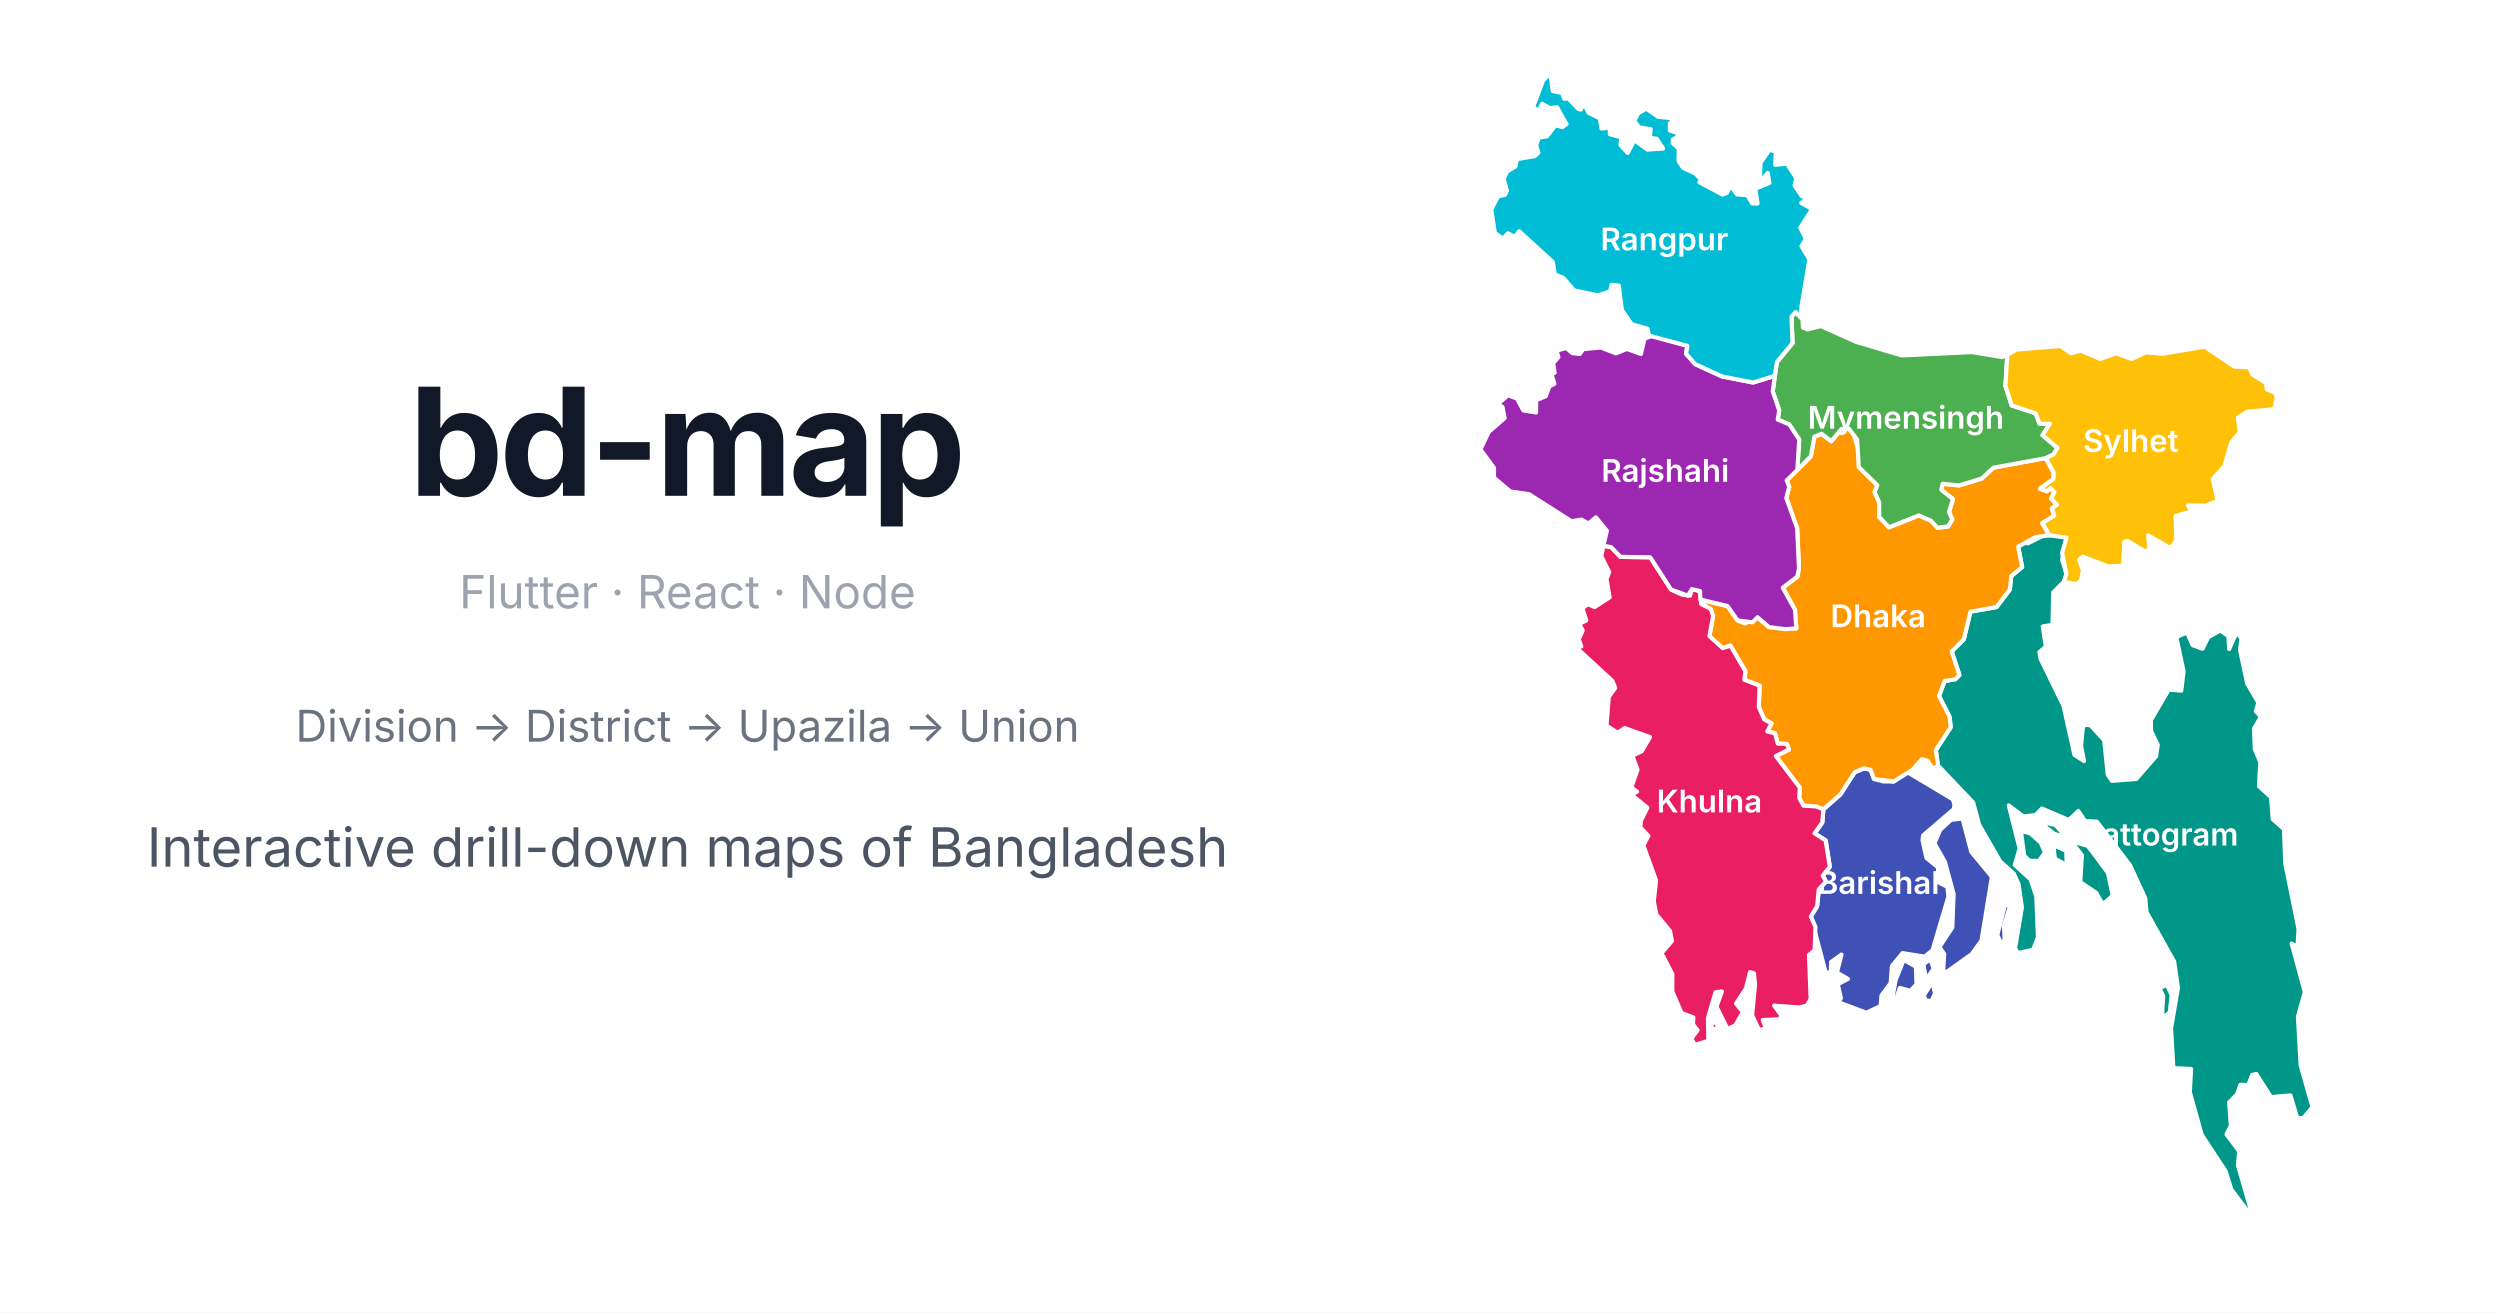
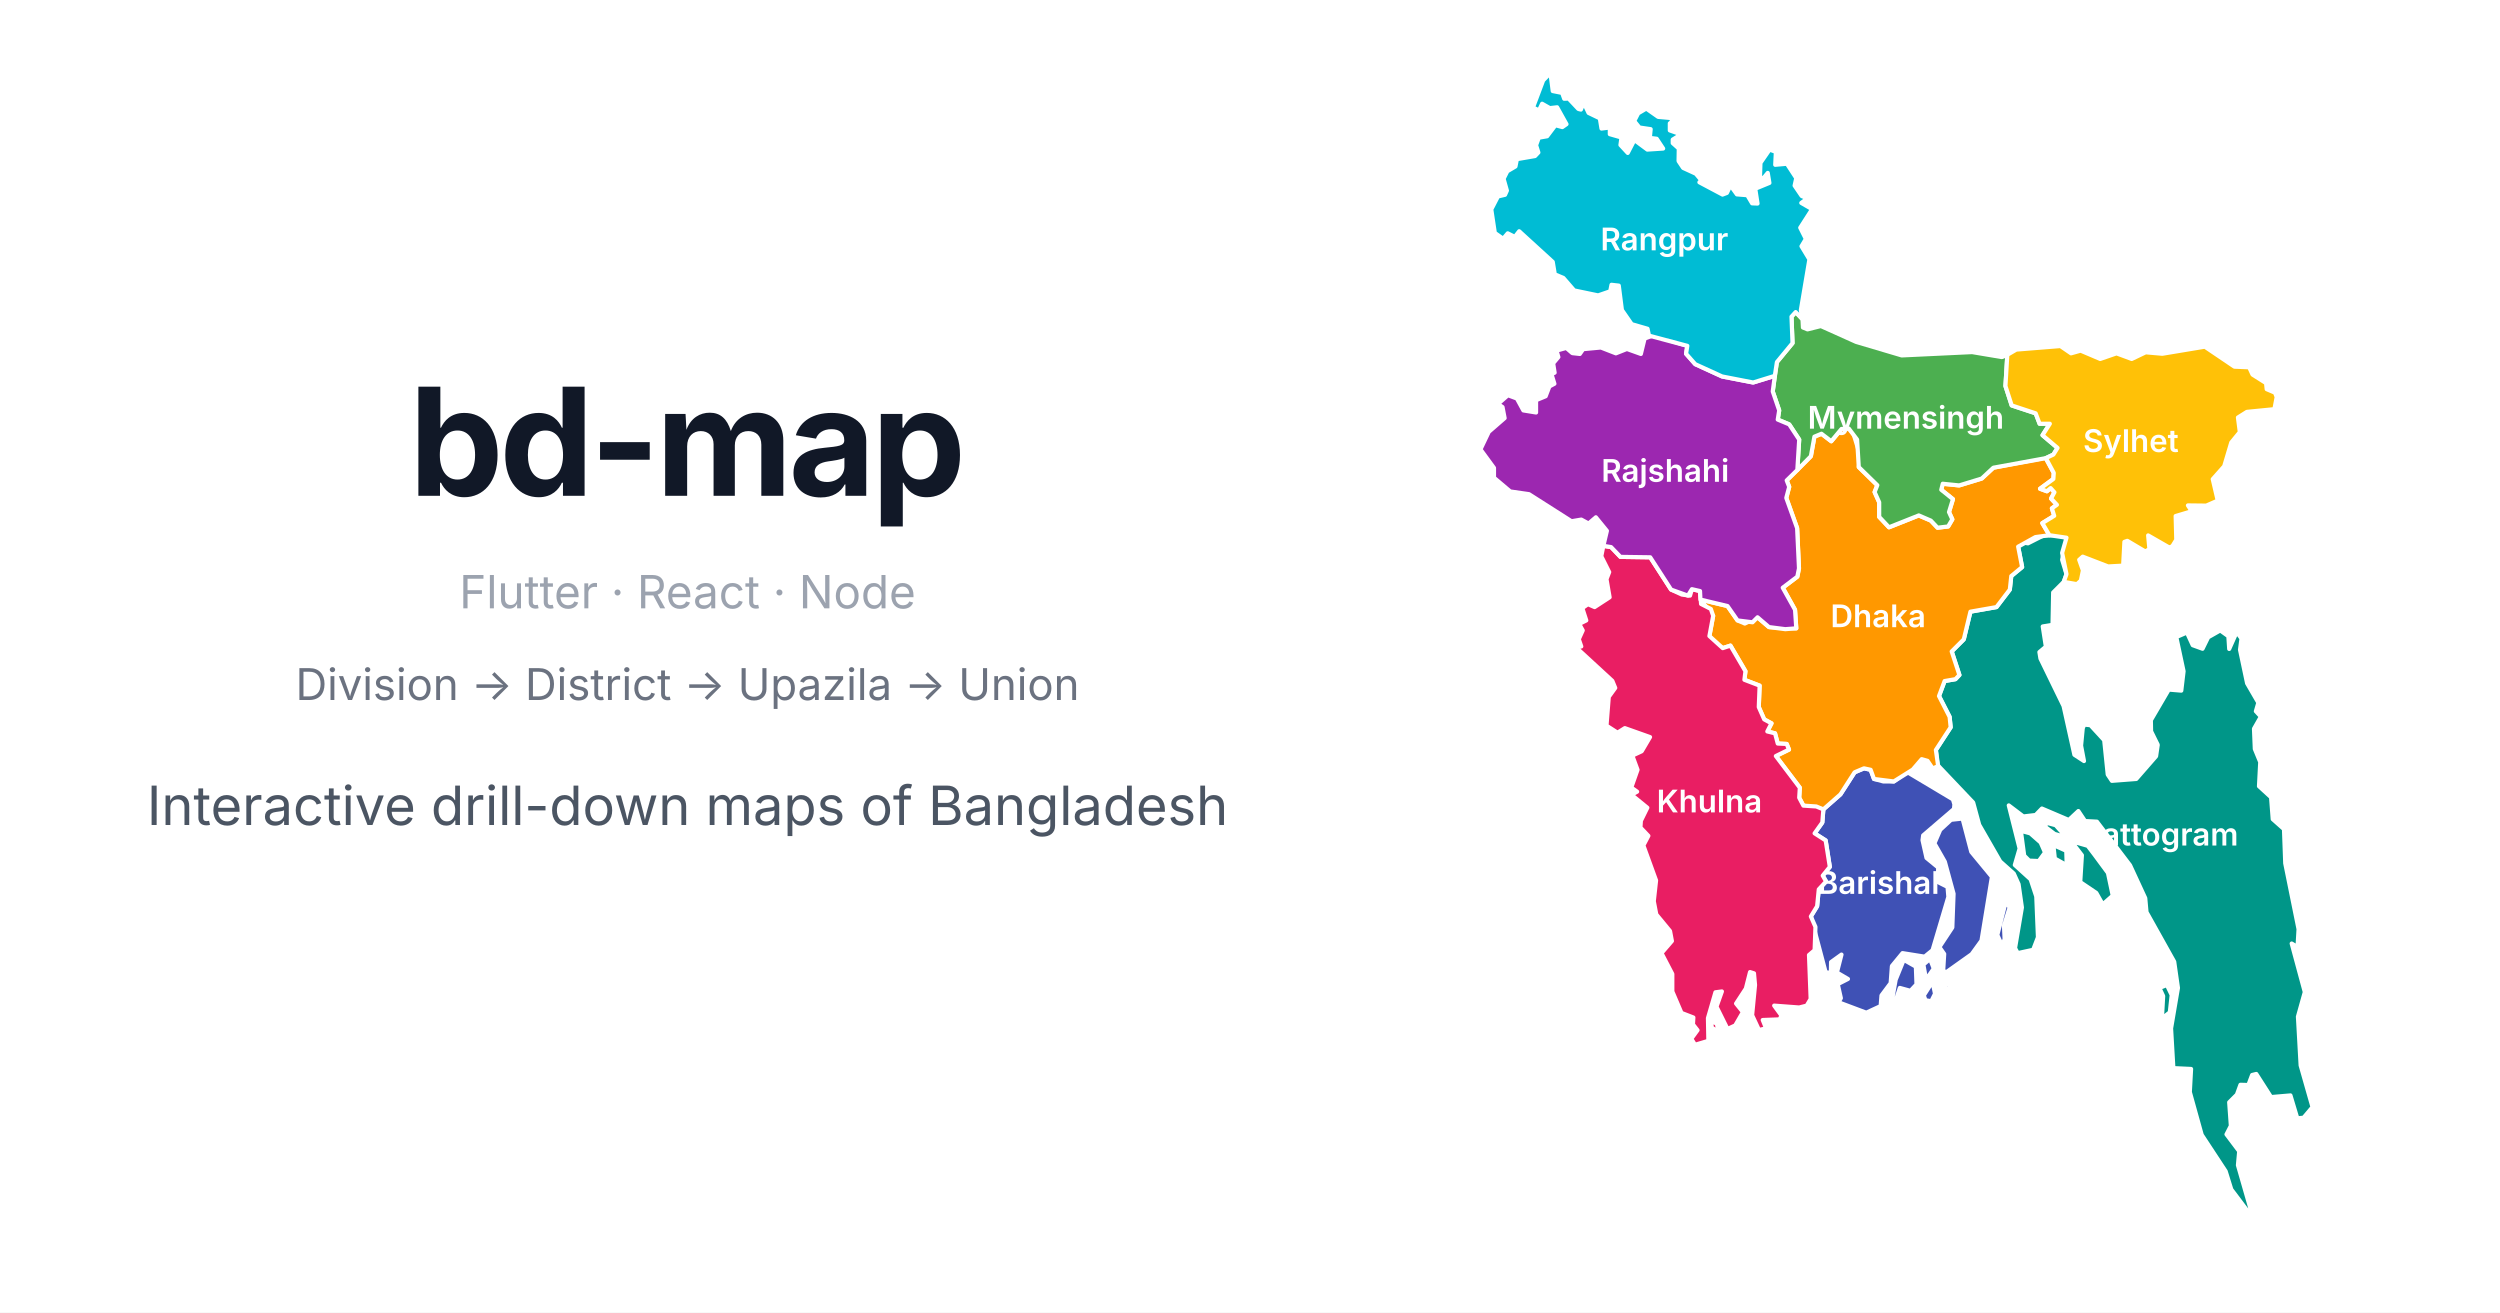
<svg xmlns="http://www.w3.org/2000/svg" width="1200" height="630" viewBox="0 0 1200 630">
  <rect width="1200" height="630" fill="#ffffff" />
  <text x="330" y="238" text-anchor="middle" font-family="-apple-system, 'Segoe UI', Inter, Roboto, Helvetica, sans-serif" font-size="72" font-weight="700" fill="#111827" letter-spacing="-2">bd-map</text>
  <text x="330" y="292" text-anchor="middle" font-family="-apple-system, 'Segoe UI', Inter, Roboto, Helvetica, sans-serif" font-size="22" fill="#9ca3af">Flutter · React · Node</text>
-   <text x="330" y="356" text-anchor="middle" font-family="-apple-system, 'Segoe UI', Inter, Roboto, Helvetica, sans-serif" font-size="21" fill="#6b7280">Division → District → Upazila → Union</text>
-   <text x="330" y="416" text-anchor="middle" font-family="-apple-system, 'Segoe UI', Inter, Roboto, Helvetica, sans-serif" font-size="26" fill="#4b5563">Interactive drill-down maps of Bangladesh</text>
+   <text x="330" y="336" text-anchor="middle" font-family="-apple-system, 'Segoe UI', Inter, Roboto, Helvetica, sans-serif" font-size="21" fill="#6b7280">Division → District → Upazila → Union</text>
+   <text x="330" y="396" text-anchor="middle" font-family="-apple-system, 'Segoe UI', Inter, Roboto, Helvetica, sans-serif" font-size="26" fill="#4b5563">Interactive drill-down maps of Bangladesh</text>
  <g transform="translate(710.6136 35)" stroke="#ffffff" stroke-width="2" stroke-linejoin="round">
    <path d="M216.4 445.6L218.2 442L217 436.2L212.8 442.8L213.6 445.1ZM225.9 440.2L224.4 436.1L222.6 439.2ZM230.7 435.1L229.3 432.5L228.2 434.7ZM209.3 437.5L209 429L203.2 425.7L199.3 435.3L197 448.2L198.7 447.2L201.3 439.2L206.4 440.6ZM213.9 435.2L217.6 429.9L215.8 425.3L212.6 428ZM251.6 415.7L251.3 409.4L254 400.6L252.2 397.7L248.1 413.8L250.5 419.1ZM223.7 431.6L235.8 423L240.5 416.5L245.5 385.9L235.6 373.9L231.4 357.9L225.9 358.5L220.7 363.3L217.9 369.8L222.9 378.6L227.1 394L226.5 410.2L220.3 419.6L222.6 422.9L222.1 431.1ZM164.6 353.5L164.1 359.8L160.4 365L165.7 368.4L167.7 381.1L164.3 385.3L165.9 388.1L162.4 391.9L161.6 400L158.6 404.9L165.7 431.7L168.2 432L168.3 426.8L173.3 423.2L171.1 431.8L176.4 434.9L171.5 437.4L173 444.1L171.9 446.1L185.2 451.1L192.1 447.9L192.5 442.8L196.9 436.9L197.5 428.7L202.6 422.5L213.2 424.2L217 421.1L224.6 395.5L224.2 390.7L219.6 388.4L219.7 381.4L214.1 376.8L212.2 368.3L212.5 366L227.3 353.3L227.5 351.1L226.8 348.7L204.7 335.5L198.4 340.1L193.4 340.1L188.9 338.9L187.3 334.5L184.1 333.8L179.6 335.7L172.8 346.3Z" fill="#3F51B5" />
    <text x="191.1" y="388.5" text-anchor="middle" dominant-baseline="middle" font-family="-apple-system, 'Segoe UI', Inter, Roboto, Helvetica, sans-serif" font-size="15" font-weight="600" fill="#fff" stroke="none">Barishal</text>
    <path d="M367.2 555.8L366 555L364.8 556.8L366.4 560ZM330.9 450.9L331.8 442.6L329.5 437.8L325.9 439.2L327.7 443.1L327.1 453.9ZM275 370.6L275.7 377.1L281.4 380.3L281.2 373.4ZM294.7 375.2L291.5 371L283.5 368.7L288.7 375.5L287.9 388.4L295.6 393.6L298.7 399.1L303.5 394.9L301.2 384ZM259.4 363.8L261 375.7L263.4 378.1L268 378.3L271 374.2L268.9 369.4L263.9 365ZM281.3 366.9L276.1 361.1L271.6 359.9L271.1 361.9L275.6 365.3ZM282 359.8L286.8 364.2L284.8 359.9ZM281.1 225.3L281.3 223.1L276.9 221.8L270.3 222L262.8 225.8L259.9 225.3L258.1 227.4L260 237.2L254.8 241.5L254.1 248L247.7 256.4L235.2 258.6L232 271.9L226.2 277.7L229.9 289L228 291L222.8 291.9L220.1 299.1L225.2 309.1L225.7 314.1L218.6 325L219.4 332.2L236.5 350.2L239.4 360.9L249.5 378.5L256 384.3L258.3 389.4L259.9 400.6L256.6 420.1L257.9 422.5L265.3 420.9L267.6 414.9L266.8 395.3L264.1 387.1L256.5 380.2L258.8 372.3L253.6 351.6L260.6 356.9L266.5 356.2L269.5 353.1L282.4 358.6L287 354.3L290.2 359.1L295.9 359.4L311.8 380.3L319.1 396.1L319.7 402.8L333 426.6L334.8 439.2L331.5 458.6L332.6 477.7L341.1 478.1L340.5 489.2L346.2 509.7L357.7 527.2L360.4 535.9L371 550L363.6 524.3L364.2 517.6L358.1 509.5L360.2 505.4L359.4 494.1L363.1 490.4L364.8 485.7L368.6 485.8L370.4 481L372.4 480.5L379.5 491.6L388.8 490.8L392.1 501.8L395.1 501.5L399.4 496.4L393.7 476.4L392.4 453L395.7 441.2L389.4 417.9L392.2 419.6L392.7 411L386.3 379.4L385.7 363L380.3 358.2L379.5 347.7L373.7 342.4L374.3 330.8L371.7 324.5L371.3 314.8L374.6 309L372.2 306.4L373.4 302.3L368 293L364.6 276.9L365.3 271.5L363 268.4L359.4 276.5L359 270.4L355.1 267.6L349.3 270.9L346.6 276.4L341.9 274.7L339.1 268.6L334 270.8L337.5 287.2L336.4 296.5L330.4 296L321.8 310.7L321.9 316L325.1 322.5L324.3 328L314.8 338.9L303.1 339.8L301.1 336.8L299.4 320.3L292.8 313.1L289.8 312.8L289.1 314.6L288.3 322.9L289.7 330.3L285.1 327.3L279.9 303.9L268.8 281.1L268.3 278L271.4 275.4L269.9 265.7L274.6 264.9L274.9 249.4L280 244.3L281.3 240.6L279.2 233.7Z" fill="#009688" />
    <text x="321.0" y="365.3" text-anchor="middle" dominant-baseline="middle" font-family="-apple-system, 'Segoe UI', Inter, Roboto, Helvetica, sans-serif" font-size="15" font-weight="600" fill="#fff" stroke="none">Chattogram</text>
    <path d="M273.1 221.9L269.7 216.1L275.4 212.6L274.3 209L276.7 207.3L273.9 204.3L275.5 201.3L273.7 199.3L271.9 200.8L268.6 199.6L275 194.9L275.2 192L271.2 184.7L246.2 189.5L240.6 194.7L229.8 198L221.9 197.2L221.2 200.1L226.8 204.6L224.9 210.8L226.5 214.3L224.5 217.7L219.4 218.3L216.2 214.9L210.4 212.4L196.1 218.1L191.4 213.1L191.4 206.1L189.2 201.2L190.5 197.9L181.6 189.2L182.3 183.8L179 173L176.8 170.7L173.3 170.9L168.4 176.8L163.7 173.2L160.3 174.6L158.6 184L147 195.6L148.2 198.7L146.8 204L152 218.5L152.9 237.8L152.1 241.8L145.1 247.1L151 257.7L151.6 266.6L138.5 266L133 261.3L126.9 264.3L123.4 262.8L118.6 255.9L105.6 252.8L111.7 260.6L109.9 270.3L112 273.6L116.3 276.1L120 274.9L127.2 287.2L126.7 291.3L134 294.1L133.6 304.4L136.2 310.3L139.7 312.2L137.7 316.1L141.4 317L142.7 321.9L147 322.1L148.1 324.8L141.8 327.9L153.3 343.1L153 347.9L155 351.7L164.6 353.5L172.8 346.3L179.6 335.7L184.1 333.8L187.3 334.5L188.9 338.9L198.4 340.1L207.5 334.4L211.8 329.4L214.6 330.2L217.1 333.9L219.7 332.7L218.6 325L225.7 314.1L225.2 309.1L220.1 299.1L222.8 291.9L228 291L229.9 289L226.2 277.7L232 271.9L235.2 258.6L247.7 256.4L254.1 248L254.8 241.5L260 237.2L258.1 227.4L266.4 222.8Z" fill="#FF9800" />
    <text x="190.9" y="260.5" text-anchor="middle" dominant-baseline="middle" font-family="-apple-system, 'Segoe UI', Inter, Roboto, Helvetica, sans-serif" font-size="15" font-weight="600" fill="#fff" stroke="none">Dhaka</text>
    <path d="M114.3 460.4L113.5 456.5L110.8 454.8L111 458.2ZM161.2 352.1L155 351.7L153 347.9L153.3 343.1L141.8 327.9L148.1 324.8L147 322.1L142.7 321.9L141.4 317L137.7 316.1L139.7 312.2L136.2 310.3L133.6 304.4L134 294.1L126.7 291.3L127.2 287.2L120 274.9L116.3 276.1L109.9 270.3L111.7 260.6L110.6 257.3L105.9 254.9L105.4 248.7L101.5 247.8L100.6 250.9L96.7 250.4L91.5 248L81.5 232.5L67.2 232.3L62.7 227.6L59 227L58 232L61.8 239.6L60.5 243L62 251.7L54.8 256.4L51.6 255L48.9 256.9L50.8 262.8L47.4 264.5L49.1 267.6L47.2 271.8L48.4 275.3L45.8 275.7L63.3 291.8L64.7 295.2L61.6 299.5L60.5 313.3L65.8 316.7L69.3 314.5L81.4 318.8L77.4 325.6L72.9 327.7L75.4 334.5L72.4 343L75.2 345L72.5 346.5L80.1 352.7L77 359L76.8 362.2L80.6 366.2L78.2 370.8L84.3 387.6L83.2 397.6L84.4 403.9L91 411.9L91.9 416.7L86.9 422.5L92.1 432.5L92.1 440.9L96.5 451.2L102.2 453.4L102 456.7L104.2 459.5L101.2 463.6L103 466.5L109.4 464.6L109.2 453.7L112.8 441.3L115.9 440.9L113.3 448.2L118.6 458.9L122.3 457.2L126 450.8L122.7 446.7L127.4 439.5L129.4 431.6L131.3 432.2L131.8 437.8L130.4 452.3L133.7 459.4L137.1 458.6L135.5 454.6L143.6 454.3L144.5 452.5L141 447.7L153 448.6L156.6 447.7L158.5 444.5L157.7 423.4L160.4 421.1L160.8 409.9L158.6 404.9L161.6 400L162.4 391.9L165.9 388.1L164.3 385.3L167.7 381.1L165.7 368.4L160.4 365L164.1 359.8L164.6 353.5Z" fill="#E91E63" />
    <text x="109.9" y="349.4" text-anchor="middle" dominant-baseline="middle" font-family="-apple-system, 'Segoe UI', Inter, Roboto, Helvetica, sans-serif" font-size="15" font-weight="600" fill="#fff" stroke="none">Khulna</text>
    <path d="M271.4 184.9L275 183.2L277 180L269.8 173.9L273.3 168.4L268.4 168.4L266.5 163.4L255 159.6L252 150.3L252.9 135.3L250.3 136.4L236 134L202.2 135.6L180.3 129.1L163.4 121.5L157 123.1L154.8 122.2L154.6 118.3L151.3 114.8L149.3 117L149.8 129.7L142.3 138.8L140.3 152.9L143.4 162L142.7 166.4L148.2 168.7L153 176L152.1 190.6L158.6 184L160.3 174.6L163.7 173.2L168.4 176.8L173.3 170.9L176.8 170.7L180.8 176L181.6 189.2L190.5 197.9L189.2 201.2L191.4 206.1L191.4 213.1L196.1 218.1L210.4 212.4L216.2 214.9L219.4 218.3L224.5 217.7L226.5 214.3L224.9 210.8L226.8 204.6L221.2 200.1L221.9 197.2L229.8 198L240.6 194.7L246.2 189.5Z" fill="#4CAF50" />
    <text x="204.2" y="165.2" text-anchor="middle" dominant-baseline="middle" font-family="-apple-system, 'Segoe UI', Inter, Roboto, Helvetica, sans-serif" font-size="15" font-weight="600" fill="#fff" stroke="none">Mymensingh</text>
    <path d="M152.1 190.6L153 176L148.2 168.7L142.7 166.4L143.4 162L140.3 152.9L141.3 145.4L130.9 148.6L116 145.7L103.1 139.8L98.7 134.8L99.3 131L82.9 126L78.8 127.5L77 134.9L70.3 132.5L65 134.6L57.8 131.8L49.3 132.6L47.7 134.9L44.1 134.5L41.2 132L36.5 133.3L37.4 136.4L34.9 139.4L35.6 143.9L34.1 144.6L35.5 149.2L33.1 150.5L31.3 155.2L26.7 157.1L26.7 163L20.6 162L17.5 156.3L13.2 154.7L8.4 158.9L10.6 160.4L11.6 165.7L4 172.3L0 180.7L6.5 189.6L6.5 194.3L14.3 200.9L23.3 202.2L43.7 215.2L48.4 214.4L51.9 216.3L55.4 213.3L60.7 219.8L59 227L62.7 227.6L67.2 232.3L81.5 232.5L91.5 248L99.6 250.9L101.5 247.8L105.4 248.7L105.6 252.8L118.6 255.9L123.4 262.8L130.6 263.7L133 261.3L138.5 266L146.3 267L151.6 266.6L151 257.7L145.1 247.1L152.1 241.8L152.9 237.8L152 218.5L146.8 204L148.2 198.7L147 195.6Z" fill="#9C27B0" />
    <text x="88.7" y="190.7" text-anchor="middle" dominant-baseline="middle" font-family="-apple-system, 'Segoe UI', Inter, Roboto, Helvetica, sans-serif" font-size="15" font-weight="600" fill="#fff" stroke="none">Rajshahi</text>
    <path d="M151.3 114.8L154.5 118.1L153.8 113.8L157.9 89.5L154.1 83.2L156.2 79.7L153.5 74.3L159.2 65.4L154 62.4L157 60.2L154.2 59.1L150.8 54.1L151.6 50.5L147.1 43.6L141.5 44.1L141.8 37.9L138.8 36.8L134.4 43.2L134.2 49.4L135.1 51.4L137.9 48L138.7 52.8L131.9 55.6L133 62.7L130.4 62.6L128.1 58.7L123.1 58.3L120 54L118.3 57.6L116.2 58.4L105.1 52.5L106 51.5L103.4 48.4L97.3 45.6L95.1 42.3L95.2 36.3L92.3 33.7L92.3 32L96.3 29.5L90.9 27.6L90.9 24.2L92.7 22.9L90.9 21.6L85.3 21.1L79.6 17.1L75.7 19.4L73.8 23.1L76.3 26.2L81.7 27L81.3 31.2L84.6 31.6L87.7 36.3L80.1 36.8L73.9 32.2L70.7 38.4L67.2 34.6L67.7 31L62.1 29.4L62.1 26.2L58.1 26.7L57.3 21.8L51.9 19.2L49.6 14.3L48.2 17.6L47 17.3L42.3 12.3L40.2 12.4L39.2 9.6L34.7 8.7L33.6 0L30.1 3.6L25.2 16.6L28.1 18L29.6 14.8L33.3 16.9L36.8 16.5L41.3 24.6L39.3 26L36 25.1L32 30.4L28 31.1L26.7 34.7L27.8 38.2L26.2 39.9L17.5 41.4L16.8 44.9L12.9 47.2L11.1 50.8L12.7 56.5L11.8 58.5L8.4 59.3L5.2 65.5L6.9 76.8L10.9 79.6L13.1 77L16.5 78.7L18.6 76L34.7 90.7L35.7 96.7L39.8 98.4L45 104.4L56.5 106.8L62.3 104.8L62.9 101.7L66.4 102.1L67.9 113.8L72.6 120.6L80.2 122.8L80.9 126.1L99.3 131L98.7 134.8L103.1 139.8L116 145.7L130.9 148.6L141.3 145.4L142.3 138.8L149.8 129.7L149.3 117Z" fill="#00BCD4" />
    <text x="88.3" y="79.6" text-anchor="middle" dominant-baseline="middle" font-family="-apple-system, 'Segoe UI', Inter, Roboto, Helvetica, sans-serif" font-size="15" font-weight="600" fill="#fff" stroke="none">Rangpur</text>
    <path d="M280 244.3L286.3 245.4L288.2 243.7L289.2 238.8L287.4 233.7L289.1 232.2L301.3 236.9L308.5 236.5L309.1 225.1L310.5 224.6L319.1 229.7L321.1 228.6L320.5 222L330.6 227.8L332.1 227.2L334 224.1L333.7 212.7L341.4 210.4L339.6 207.6L348.4 207.7L353.9 205.3L351.5 195L357 188.8L360.4 177.4L364.5 172.4L363.6 165.4L367.9 162.7L381.1 161.4L382.2 155.6L381.4 153.5L377.4 151.8L377.1 148.9L370.6 144.8L369 141.3L361.9 141L347.7 131.4L327.3 134.8L319.3 134.1L312.6 137.3L305.3 134.6L297.5 137.3L288.1 133.3L283.5 134.6L278.4 131.1L257.2 132.8L252.9 135.3L252 150.3L255 159.6L266.5 163.4L268.4 168.4L273.3 168.4L269.8 173.9L277 180L275 183.2L271.4 184.9L275.2 192L275 194.9L268.6 199.6L271.9 200.8L273.7 199.3L275.5 201.3L273.9 204.3L276.7 207.3L274.3 209L275.4 212.6L269.7 216.1L273.1 221.9L281.3 223.1L279.2 230.4L281.3 240.6Z" fill="#FFC107" />
    <text x="312.2" y="176.4" text-anchor="middle" dominant-baseline="middle" font-family="-apple-system, 'Segoe UI', Inter, Roboto, Helvetica, sans-serif" font-size="15" font-weight="600" fill="#fff" stroke="none">Sylhet</text>
  </g>
</svg>
